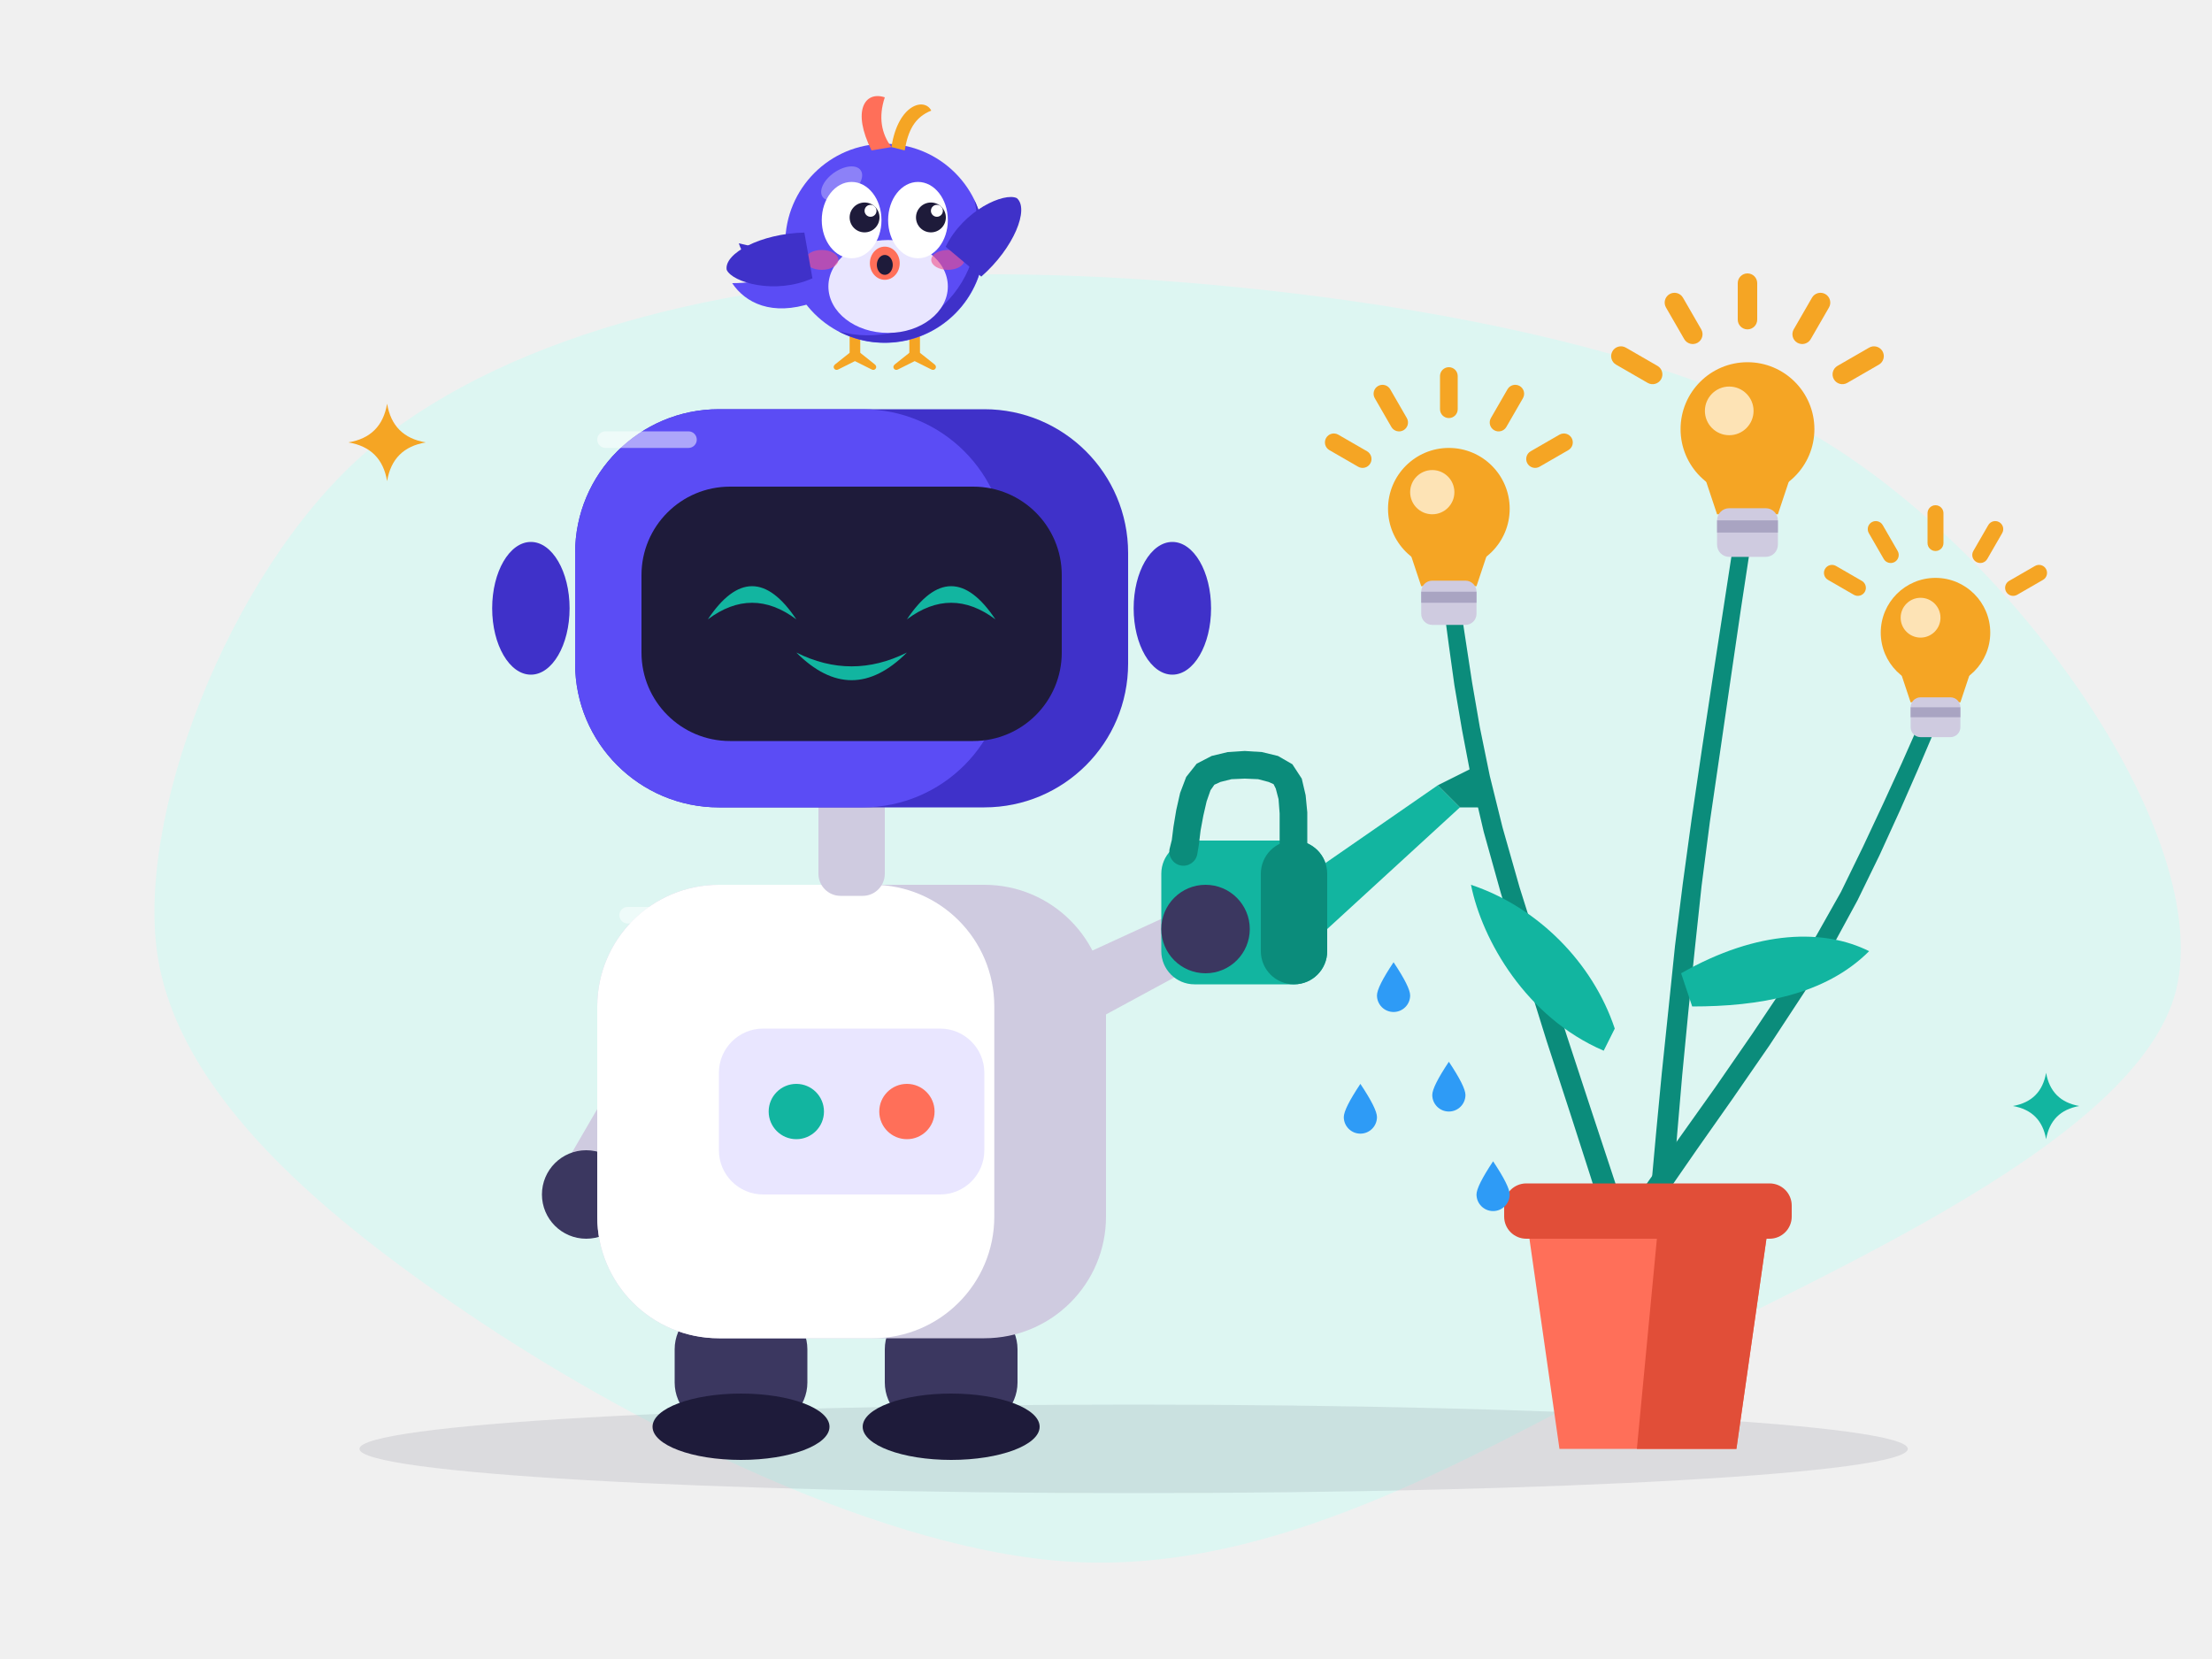
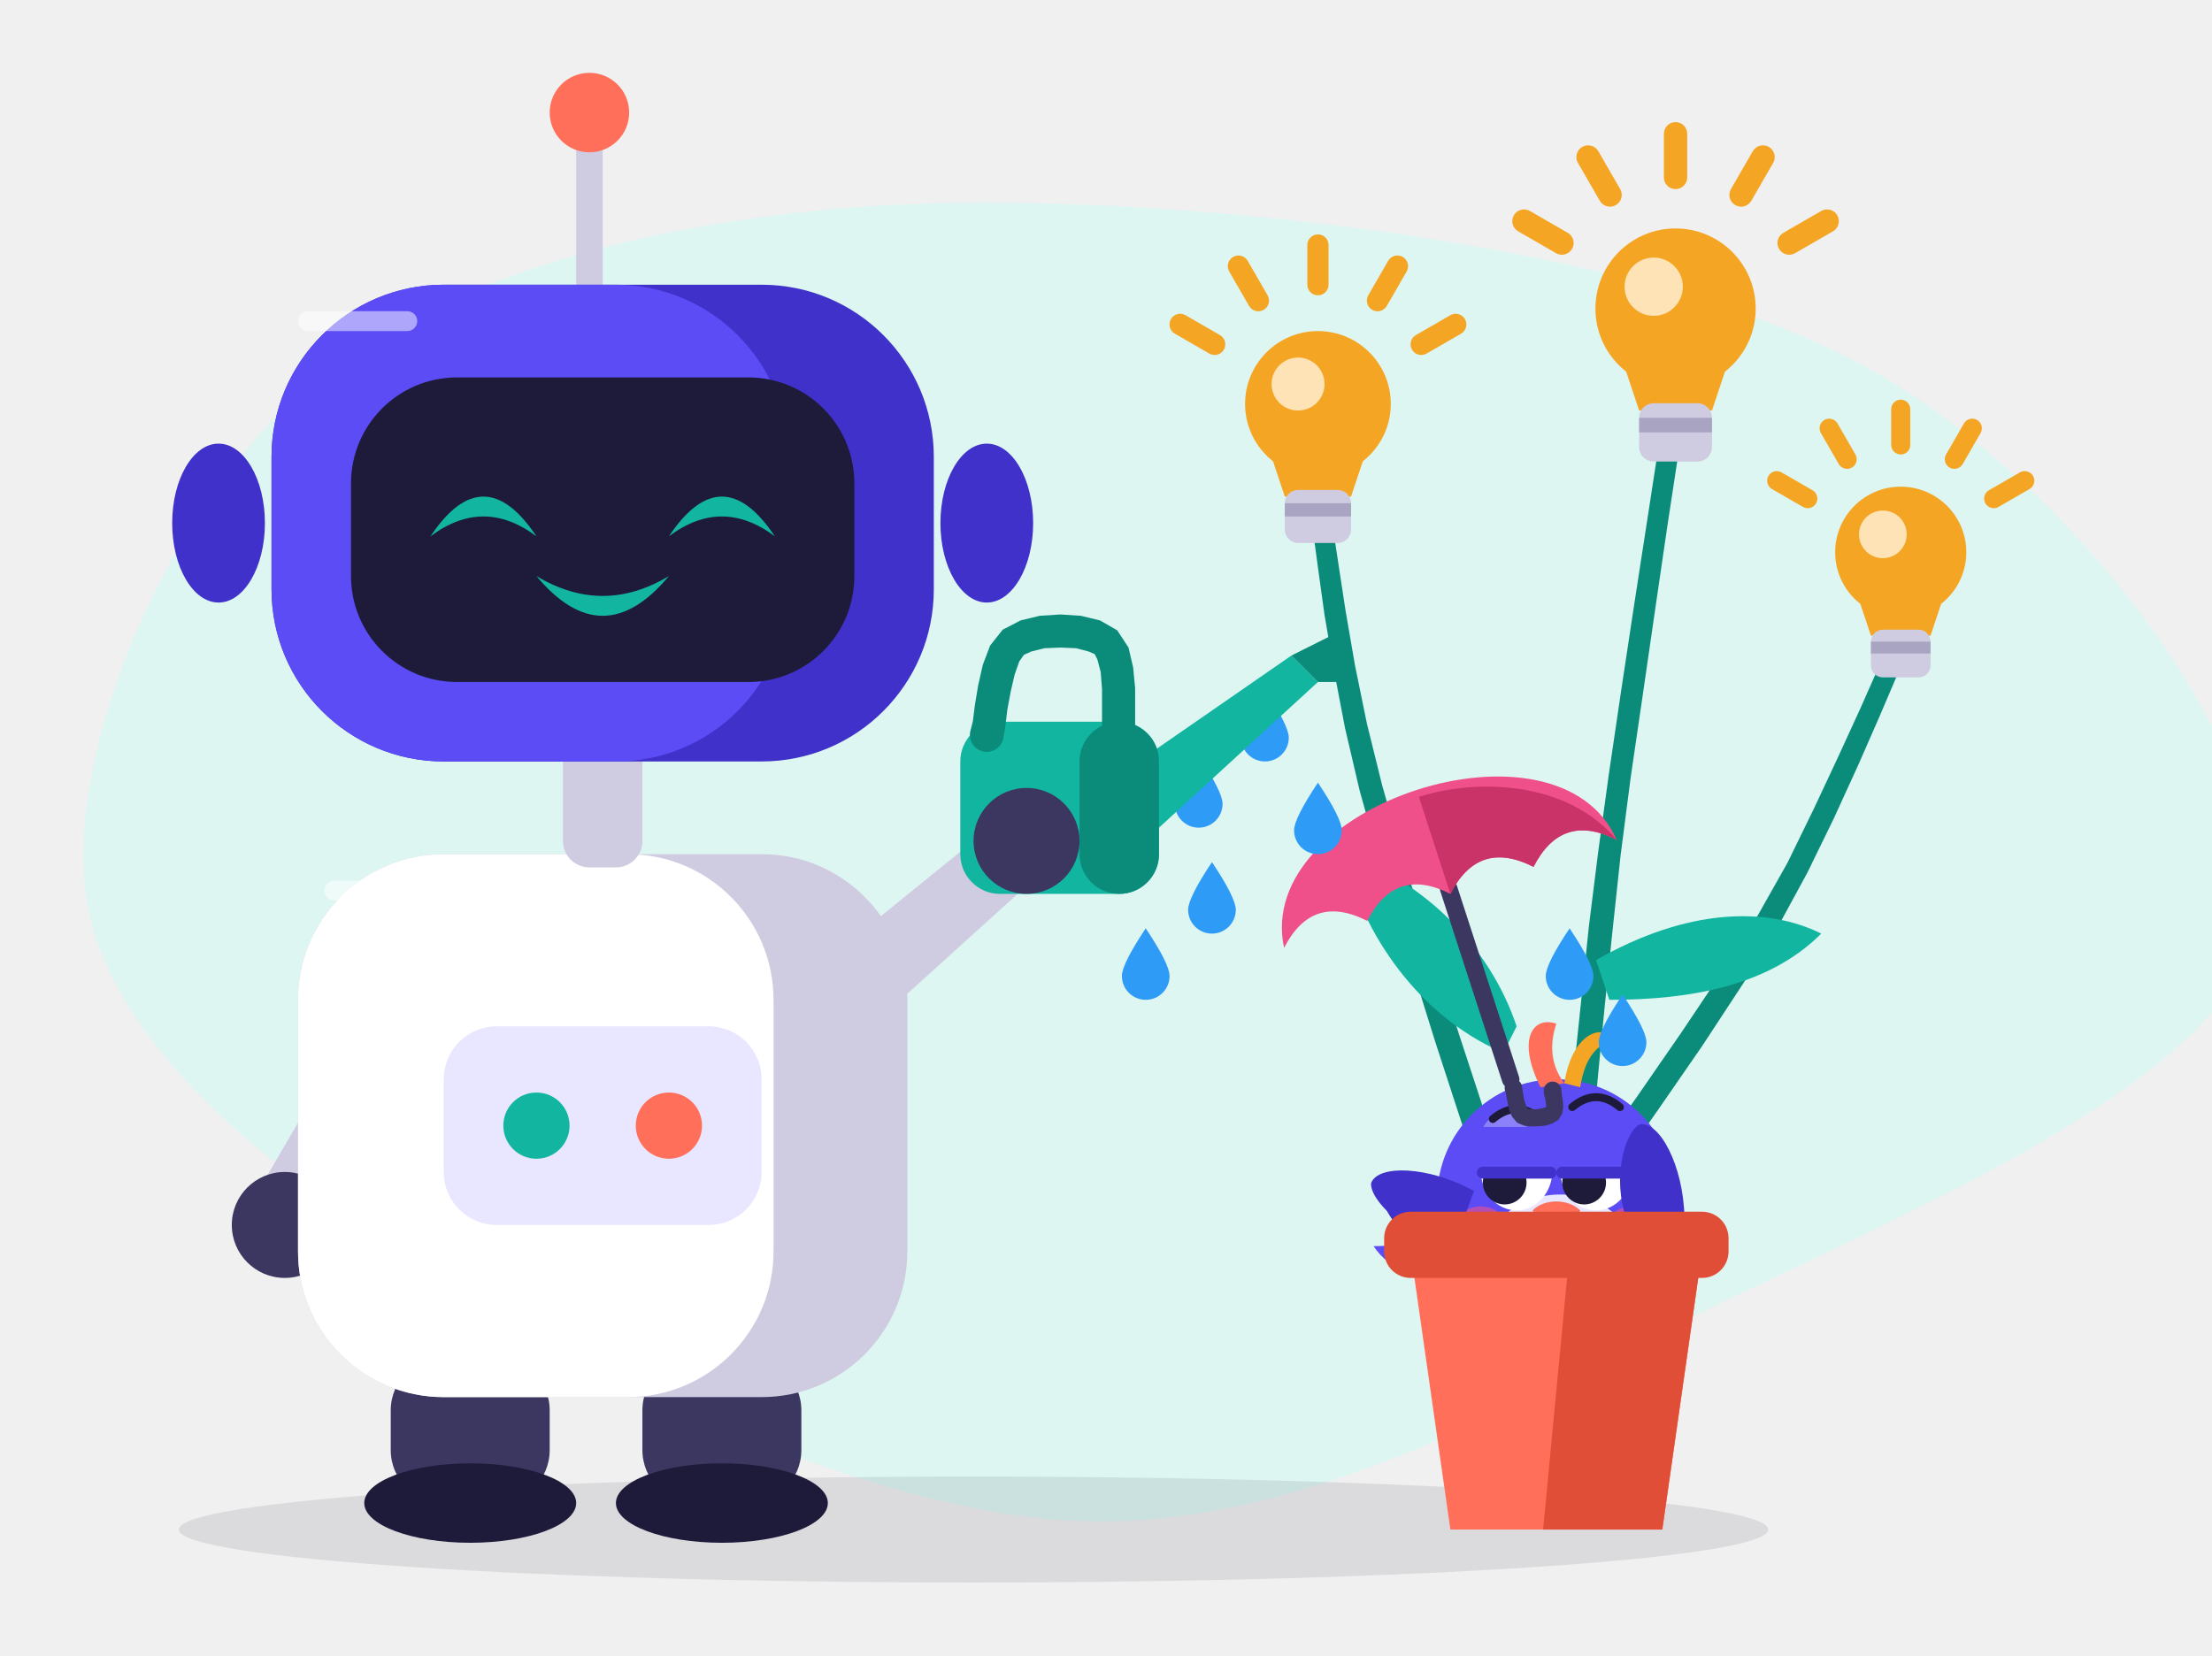
- <svg xmlns="http://www.w3.org/2000/svg" viewBox="0 0 400 300">
-   <path d="M393.8 177.7C388.5 205.8 329.7 230.1 296.6 247.5C263.5 265 230.2 283.9 195.3 282.5C160.4 281.1 115 257.7 87.1 239.2C59.3 220.7 31.5 197.9 28.3 171.4C25.1 144.9 43 100.5 67.9 80.3C92.8 60 134.4 49.8 177.8 49.6C221.3 49.4 292.6 57.7 328.6 79C364.6 100.4 399.2 149.7 393.8 177.7Z" fill="#DDF6F2" />
-   <ellipse cx="205" cy="262" rx="140" ry="8" fill="#1E1B3A" opacity="0.1" />
+ <svg xmlns="http://www.w3.org/2000/svg" viewBox="63 31 334 250">
+   <path d="M403.9 171.2C399.1 195.2 346.4 215.9 316.7 230.8C287 245.8 257.1 261.9 225.8 260.7C194.4 259.5 153.7 239.5 128.8 223.7C103.8 207.9 78.8 188.4 75.9 165.7C73.1 143.1 89.2 105.2 111.5 87.8C133.9 70.5 171.1 61.8 210.1 61.6C249.1 61.4 313.1 68.5 345.4 86.8C377.7 105 408.6 147.2 403.9 171.2Z" fill="#DDF6F2" />
+   <ellipse cx="210" cy="262" rx="120" ry="8" fill="#1E1B3A" opacity="0.1" />
  <path d="M293.9 219.4 291.3 211.5 287.6 200.3 283.3 187.2 278.9 173.5 274.8 160.5 271.7 149.6 269.4 140.3 267.6 131.5 266.2 123.4 265.1 116.2 264.2 110.3 263.5 105.8A1.5 1.5 0 0 0 260.5 106.2L260.5 106.2 261.2 110.7 262 116.7 263 123.9 264.4 132.1 266.1 141 268.3 150.4 271.4 161.5 275.4 174.5 279.7 188.3 284 201.5 287.6 212.7 290.1 220.6A2 2 0 0 0 293.9 219.4Z" fill="#0B8C7B" />
  <path d="M302 220.2 302.6 213.7 303.3 204.9 304.2 194.4 305.3 183 306.5 171.4 307.7 160.2 309.2 148.6 311.1 135.6 313 122.5 314.8 110.2 316.4 99.7 317.5 92.2A1.5 1.5 0 0 0 314.5 91.8L314.5 91.8 313.3 99.3 311.7 109.7 309.8 122 307.8 135.2 305.9 148.1 304.3 159.8 302.9 171 301.7 182.6 300.5 194.1 299.5 204.6 298.7 213.4 298 219.8A2 2 0 0 0 302 220.2Z" fill="#0B8C7B" />
  <path d="M297.6 221.1 301.5 215.6 306.9 207.8 313.3 198.7 320 189 326.3 179.4 331.5 170.9 335.9 162.8 339.9 154.6 343.6 146.5 346.8 139.2 349.4 133.1 351.4 128.6A1.5 1.5 0 0 0 348.6 127.4L348.6 127.4 346.6 131.9 343.9 138 340.6 145.2 336.9 153.1 332.9 161.3 328.5 169.1 323.2 177.5 316.9 186.9 310.2 196.6 303.8 205.6 298.3 213.3 294.4 218.9A2 2 0 0 0 297.6 221.1Z" fill="#0B8C7B" />
  <path d="M290 190C276 184 268 170 266 160C278 164 288 174 292 186Z" fill="#12B5A0" />
  <path d="M304 176C318 168 330 168 338 172C330 180 318 182 306 182Z" fill="#12B5A0" />
  <g transform="translate(262 96)">
    <path d="M-14.8 -14.4L-20 -17.4A1.6 1.6 0 0 0 -21.6 -14.6L-16.4 -11.6A1.6 1.6 0 0 0 -14.8 -14.4Z" fill="#F5A524" />
    <path d="M-7.6 -20.4L-10.6 -25.6A1.6 1.6 0 0 0 -13.4 -24L-10.4 -18.8A1.6 1.6 0 0 0 -7.6 -20.4Z" fill="#F5A524" />
    <path d="M1.6 -22L1.6 -28A1.6 1.6 0 0 0 -1.6 -28L-1.6 -22A1.6 1.6 0 0 0 1.6 -22Z" fill="#F5A524" />
    <path d="M10.4 -18.8L13.4 -24A1.6 1.6 0 0 0 10.6 -25.6L7.6 -20.4A1.6 1.6 0 0 0 10.4 -18.8Z" fill="#F5A524" />
    <path d="M16.4 -11.6L21.6 -14.6A1.6 1.6 0 0 0 20 -17.4L14.8 -14.4A1.6 1.6 0 0 0 16.4 -11.6Z" fill="#F5A524" />
    <circle cx="0" cy="-4" r="11" fill="#F5A524" />
    <path d="M-7 4L7 4L5 10L-5 10Z" fill="#F5A524" />
    <circle cx="-3" cy="-7" r="4" fill="#FFF2D9" opacity="0.8" />
    <rect x="-5" y="9" width="10" height="8" rx="2" fill="#CFCBE0" />
    <rect x="-5" y="11" width="10" height="2" fill="#A9A4C2" />
  </g>
  <g transform="translate(316 82) scale(1.1)">
    <path d="M-14.8 -14.4L-20 -17.4A1.6 1.6 0 0 0 -21.6 -14.6L-16.4 -11.6A1.6 1.6 0 0 0 -14.8 -14.4Z" fill="#F5A524" />
    <path d="M-7.6 -20.4L-10.6 -25.6A1.6 1.6 0 0 0 -13.4 -24L-10.4 -18.8A1.6 1.6 0 0 0 -7.6 -20.4Z" fill="#F5A524" />
    <path d="M1.6 -22L1.6 -28A1.6 1.6 0 0 0 -1.6 -28L-1.6 -22A1.6 1.6 0 0 0 1.6 -22Z" fill="#F5A524" />
    <path d="M10.4 -18.8L13.4 -24A1.6 1.6 0 0 0 10.6 -25.6L7.6 -20.4A1.6 1.6 0 0 0 10.4 -18.8Z" fill="#F5A524" />
    <path d="M16.4 -11.6L21.6 -14.6A1.6 1.6 0 0 0 20 -17.4L14.8 -14.4A1.6 1.6 0 0 0 16.4 -11.6Z" fill="#F5A524" />
    <circle cx="0" cy="-4" r="11" fill="#F5A524" />
    <path d="M-7 4L7 4L5 10L-5 10Z" fill="#F5A524" />
    <circle cx="-3" cy="-7" r="4" fill="#FFF2D9" opacity="0.8" />
    <rect x="-5" y="9" width="10" height="8" rx="2" fill="#CFCBE0" />
    <rect x="-5" y="11" width="10" height="2" fill="#A9A4C2" />
  </g>
  <g transform="translate(350 118) scale(0.9)">
    <path d="M-14.8 -14.4L-20 -17.4A1.6 1.6 0 0 0 -21.6 -14.6L-16.4 -11.6A1.6 1.6 0 0 0 -14.8 -14.4Z" fill="#F5A524" />
    <path d="M-7.6 -20.4L-10.6 -25.6A1.6 1.6 0 0 0 -13.4 -24L-10.4 -18.8A1.6 1.6 0 0 0 -7.6 -20.4Z" fill="#F5A524" />
    <path d="M1.6 -22L1.6 -28A1.6 1.6 0 0 0 -1.6 -28L-1.6 -22A1.6 1.6 0 0 0 1.6 -22Z" fill="#F5A524" />
    <path d="M10.4 -18.8L13.4 -24A1.6 1.6 0 0 0 10.6 -25.6L7.6 -20.4A1.6 1.6 0 0 0 10.4 -18.8Z" fill="#F5A524" />
    <path d="M16.4 -11.6L21.6 -14.6A1.6 1.6 0 0 0 20 -17.4L14.8 -14.4A1.6 1.6 0 0 0 16.4 -11.6Z" fill="#F5A524" />
    <circle cx="0" cy="-4" r="11" fill="#F5A524" />
    <path d="M-7 4L7 4L5 10L-5 10Z" fill="#F5A524" />
    <circle cx="-3" cy="-7" r="4" fill="#FFF2D9" opacity="0.8" />
    <rect x="-5" y="9" width="10" height="8" rx="2" fill="#CFCBE0" />
    <rect x="-5" y="11" width="10" height="2" fill="#A9A4C2" />
  </g>
+   <g transform="translate(298 212) scale(0.6)">
+     <path d="M-22 14C-36 14-42 6-44 0C-36 2-30 2-24 6Z" fill="#3F31C9" />
+     <path d="M-22 18C-34 22-42 18-46 12C-38 12-32 10-24 10Z" fill="#5B4CF5" />
+     <circle cx="0" cy="0" r="30" fill="#5B4CF5" />
+     <path d="M27 -13A30 30 0 0 1-14 26.5A33 33 0 0 0 27-13Z" fill="#3F31C9" />
+     <ellipse cx="1" cy="13" rx="18" ry="14" fill="#E9E6FF" />
+     <ellipse cx="-13" cy="-18" rx="7" ry="4" fill="#FFFFFF" opacity="0.3" transform="rotate(-35 -13 -18)" />
+     <path d="M-4-28C-10-40-6-46 0-44C-2-38-1-33 2-29Z" fill="#FF6F59" />
+     <path d="M2-29C4-42 12-44 14-40C9-38 7-34 6-28Z" fill="#F5A524" />
+     <ellipse cx="-10" cy="-7" rx="9" ry="10" fill="#FFFFFF" />
+     <circle cx="-13" cy="-4" r="5.5" fill="#1E1B3A" />
+     <path d="M-20 -18L0 -18L0 -6L-20 -6Z" fill="#5B4CF5" />
+     <rect x="-20" y="-8" width="20" height="3" rx="1.5" fill="#3F31C9" />
+     <ellipse cx="10" cy="-7" rx="9" ry="10" fill="#FFFFFF" />
+     <circle cx="7" cy="-4" r="5.5" fill="#1E1B3A" />
+     <path d="M0 -18L20 -18L20 -6L0 -6Z" fill="#5B4CF5" />
+     <rect x="0" y="-8" width="20" height="3" rx="1.5" fill="#3F31C9" />
+     <path d="M-16 -20Q-10 -25 -4 -20" fill="none" stroke="#1E1B3A" stroke-width="2" stroke-linecap="round" stroke-linejoin="round" />
+     <path d="M4 -23Q10 -28 16 -23" fill="none" stroke="#1E1B3A" stroke-width="2" stroke-linecap="round" stroke-linejoin="round" />
+     <ellipse cx="-19" cy="5" rx="5" ry="3" fill="#F0508A" opacity="0.6" />
+     <ellipse cx="19" cy="5" rx="5" ry="3" fill="#F0508A" opacity="0.6" />
+     <path d="M-6 3C-3 0 3 0 6 3L1 10C0.5 11-0.5 11-1 10Z" fill="#FF6F59" />
+     <path d="M0 6L6 3L1 10C0.5 11-0.5 11-1 10Z" fill="#E14E38" />
+     <g transform="translate(-25 4) rotate(200)">
+       <path d="M-2-7C10-10 22-4 23 0C23 5 11 9-2 7Z" fill="#3F31C9" />
+     </g>
+     <g transform="translate(25 4) rotate(-100)">
+       <path d="M-2-7C10-10 22-4 23 0C23 5 11 9-2 7Z" fill="#3F31C9" />
+     </g>
+   </g>
+   <g transform="translate(282 166) rotate(-18) scale(1.1)">
+     <rect x="-1.2" y="-2" width="2.4" height="30" rx="1.2" fill="#3B3760" />
+     <path d="M-1.2 27.9 -1.2 28.3 -1.3 29 -1.4 29.8 -1.5 30.8 -1.4 31.7 -1 32.7 -0.2 33.4 0.7 33.8 1.7 34.1 2.6 34.3 3.5 34.3 4.5 34.1 5.3 33.4 5.7 32.6 5.9 31.8 6 31.1 6.1 30.6 6.2 30.2A1.2 1.2 0 0 0 3.8 29.8L3.8 29.8 3.7 30.2 3.7 30.8 3.6 31.3 3.5 31.8 3.4 32 3.5 31.9 3.4 31.9 2.9 31.9 2.2 31.8 1.6 31.6 1.1 31.4 1 31.3 0.9 31.2 0.9 30.7 0.9 30 1 29.3 1.1 28.6 1.2 28.1A1.2 1.2 0 0 0 -1.2 27.9Z" fill="#3B3760" />
+     <path d="M-24 0C-22-20 22-20 24 0C20-4 16-4 12 0C8-4 4-4 0 0C-4-4-8-4-12 0C-16-4-20-4-24 0Z" fill="#F0508A" />
+     <path d="M0-14C8-14 20-10 24 0C20-4 16-4 12 0C8-4 4-4 0 0Z" fill="#C93368" />
+   </g>
  <path d="M276 220L320 220L314 262L282 262Z" fill="#FF6F59" />
  <path d="M300 220L320 220L314 262L296 262Z" fill="#E14E38" />
  <rect x="272" y="214" width="52" height="10" rx="4" fill="#E14E38" />
-   <g transform="translate(252 178)">
+   <g transform="translate(244 150) scale(1.2)">
    <path d="M0-4C2-1 3 1 3 2A3 3 0 0 1-3 2C-3 1-2-1 0-4Z" fill="#2E9BF6" />
  </g>
-   <g transform="translate(262 196)">
+   <g transform="translate(254 140) scale(1.2)">
    <path d="M0-4C2-1 3 1 3 2A3 3 0 0 1-3 2C-3 1-2-1 0-4Z" fill="#2E9BF6" />
  </g>
-   <g transform="translate(246 200)">
+   <g transform="translate(262 154) scale(1.2)">
    <path d="M0-4C2-1 3 1 3 2A3 3 0 0 1-3 2C-3 1-2-1 0-4Z" fill="#2E9BF6" />
  </g>
-   <g transform="translate(270 214)">
+   <g transform="translate(246 166) scale(1.2)">
+     <path d="M0-4C2-1 3 1 3 2A3 3 0 0 1-3 2C-3 1-2-1 0-4Z" fill="#2E9BF6" />
+   </g>
+   <g transform="translate(300 176) scale(1.2)">
+     <path d="M0-4C2-1 3 1 3 2A3 3 0 0 1-3 2C-3 1-2-1 0-4Z" fill="#2E9BF6" />
+   </g>
+   <g transform="translate(308 186) scale(1.2)">
+     <path d="M0-4C2-1 3 1 3 2A3 3 0 0 1-3 2C-3 1-2-1 0-4Z" fill="#2E9BF6" />
+   </g>
+   <g transform="translate(236 176) scale(1.2)">
    <path d="M0-4C2-1 3 1 3 2A3 3 0 0 1-3 2C-3 1-2-1 0-4Z" fill="#2E9BF6" />
  </g>
  <rect x="122" y="236" width="24" height="22" rx="8" fill="#3B3760" />
  <rect x="160" y="236" width="24" height="22" rx="8" fill="#3B3760" />
  <ellipse cx="134" cy="258" rx="16" ry="6" fill="#1E1B3A" />
  <ellipse cx="172" cy="258" rx="16" ry="6" fill="#1E1B3A" />
  <path d="M122.9 174.9L101.7 211.4A5 5 0 0 0 110.3 216.6L133.1 181.1A6 6 0 0 0 122.9 174.9Z" fill="#CFCBE0" />
  <circle cx="106" cy="216" r="8" fill="#3B3760" />
  <rect x="108" y="160" width="92" height="82" rx="22" fill="#CFCBE0" />
  <rect x="108" y="160" width="71.8" height="82" rx="22" fill="#FFFFFF" />
  <rect x="112" y="164" width="16.6" height="3" rx="1.5" fill="#FFFFFF" opacity="0.5" />
  <rect x="130" y="186" width="48" height="30" rx="8" fill="#E9E6FF" />
  <circle cx="144" cy="201" r="5" fill="#12B5A0" />
  <circle cx="164" cy="201" r="5" fill="#FF6F59" />
  <rect x="148" y="140" width="12" height="22" rx="4" fill="#CFCBE0" />
+   <rect x="150" y="50" width="4" height="26" rx="2" fill="#CFCBE0" />
+   <circle cx="152" cy="48" r="6" fill="#FF6F59" />
  <rect x="104" y="74" width="100" height="72" rx="26" fill="#3F31C9" />
  <rect x="104" y="74" width="78" height="72" rx="26" fill="#5B4CF5" />
  <rect x="108" y="78" width="18" height="3" rx="1.5" fill="#FFFFFF" opacity="0.5" />
  <rect x="116" y="88" width="76" height="46" rx="16" fill="#1E1B3A" />
  <path d="M128 112Q136 100 144 112Q136 106 128 112Z" fill="#12B5A0" />
  <path d="M164 112Q172 100 180 112Q172 106 164 112Z" fill="#12B5A0" />
-   <path d="M144 118Q154 128 164 118Q154 123 144 118Z" fill="#12B5A0" />
+   <path d="M144 118Q154 130 164 118Q154 124 144 118Z" fill="#12B5A0" />
  <ellipse cx="96" cy="110" rx="7" ry="12" fill="#3F31C9" />
  <ellipse cx="212" cy="110" rx="7" ry="12" fill="#3F31C9" />
-   <path d="M192.7 187.4L220.2 172.5A5 5 0 0 0 215.8 163.5L187.3 176.6A6 6 0 0 0 192.7 187.4Z" fill="#CFCBE0" />
-   <g transform="translate(224 166)">
+   <path d="M193.9 186.6L221.3 161.8A5 5 0 0 0 214.7 154.2L186.1 177.4A6 6 0 0 0 193.9 186.6Z" fill="#CFCBE0" />
+   <g transform="translate(222 154)">
    <path d="M10-6L36-24 40-20 16 2Z" fill="#12B5A0" />
    <path d="M36-24L44-28 46-20 40-20Z" fill="#0B8C7B" />
    <rect x="-14" y="-14" width="30" height="26" rx="6" fill="#12B5A0" />
    <rect x="4" y="-14" width="12" height="26" rx="6" fill="#0B8C7B" />
  </g>
-   <path d="M216.5 154.5 216.8 152.7 217.1 150.2 217.6 147.5 218.2 144.9 218.9 142.9 219.6 141.9 220.7 141.4 222.7 140.9 225.1 140.8 227.5 140.9 229.4 141.4 230.3 141.8 230.7 142.6 231.2 144.5 231.4 147.1 231.4 149.9 231.4 152.4 231.5 154.1A2.5 2.5 0 0 0 236.5 153.9L236.5 153.9 236.4 152.3 236.4 149.8 236.4 146.9 236.1 143.8 235.4 140.8 233.7 138.2 231.1 136.7 228.2 136 225.1 135.8 222 136 219.1 136.7 216.4 138.1 214.5 140.5 213.4 143.4 212.7 146.5 212.2 149.5 211.9 151.9 211.5 153.5A2.5 2.5 0 0 0 216.5 154.5Z" fill="#0B8C7B" />
-   <circle cx="218" cy="168" r="8" fill="#3B3760" />
-   <g transform="translate(160 44) scale(0.6)">
-     <path d="M-22 14C-36 14-42 6-44 0C-36 2-30 2-24 6Z" fill="#3F31C9" />
-     <path d="M-22 18C-34 22-42 18-46 12C-38 12-32 10-24 10Z" fill="#5B4CF5" />
-     <g transform="translate(-9 25)">
-       <rect x="-1.6" y="0" width="3.2" height="10" rx="1.6" fill="#F5A524" />
-       <path d="M-1.6 8L-6 11.5C-7 12.3-6 13.6-5 13L0 10.5 5 13C6 13.6 7 12.3 6 11.5L1.6 8Z" fill="#F5A524" />
-     </g>
-     <g transform="translate(9 25)">
-       <rect x="-1.6" y="0" width="3.2" height="10" rx="1.6" fill="#F5A524" />
-       <path d="M-1.6 8L-6 11.5C-7 12.3-6 13.6-5 13L0 10.5 5 13C6 13.6 7 12.3 6 11.5L1.6 8Z" fill="#F5A524" />
-     </g>
-     <circle cx="0" cy="0" r="30" fill="#5B4CF5" />
-     <path d="M27 -13A30 30 0 0 1-14 26.5A33 33 0 0 0 27-13Z" fill="#3F31C9" />
-     <ellipse cx="1" cy="13" rx="18" ry="14" fill="#E9E6FF" />
-     <ellipse cx="-13" cy="-18" rx="7" ry="4" fill="#FFFFFF" opacity="0.3" transform="rotate(-35 -13 -18)" />
-     <path d="M-4-28C-10-40-6-46 0-44C-2-38-1-33 2-29Z" fill="#FF6F59" />
-     <path d="M2-29C4-42 12-44 14-40C9-38 7-34 6-28Z" fill="#F5A524" />
-     <ellipse cx="-10" cy="-7" rx="9" ry="11.5" fill="#FFFFFF" />
-     <circle cx="-6.1" cy="-7.8" r="4.5" fill="#1E1B3A" />
-     <circle cx="-4.3" cy="-9.8" r="1.8" fill="#FFFFFF" />
-     <ellipse cx="10" cy="-7" rx="9" ry="11.5" fill="#FFFFFF" />
-     <circle cx="13.9" cy="-7.8" r="4.5" fill="#1E1B3A" />
-     <circle cx="15.7" cy="-9.8" r="1.8" fill="#FFFFFF" />
-     <ellipse cx="-19" cy="5" rx="5" ry="3" fill="#F0508A" opacity="0.6" />
-     <ellipse cx="19" cy="5" rx="5" ry="3" fill="#F0508A" opacity="0.6" />
-     <ellipse cx="0" cy="6" rx="4.5" ry="5" fill="#FF6F59" />
-     <ellipse cx="0" cy="6.5" rx="2.4" ry="3" fill="#1E1B3A" />
-     <g transform="translate(-25 4) rotate(170)">
-       <path d="M-2-7C10-10 22-4 23 0C23 5 11 9-2 7Z" fill="#3F31C9" />
-     </g>
-     <g transform="translate(25 4) rotate(-50)">
-       <path d="M-2-7C10-10 22-4 23 0C23 5 11 9-2 7Z" fill="#3F31C9" />
-     </g>
-   </g>
-   <path d="M70 73Q71 79 77 80Q71 81 70 87Q69 81 63 80Q69 79 70 73Z" fill="#F5A524" />
-   <path d="M370 194Q370.9 199.1 376 200Q370.9 200.9 370 206Q369.1 200.9 364 200Q369.1 199.1 370 194Z" fill="#12B5A0" />
+   <path d="M214.5 142.5 214.8 140.7 215.1 138.2 215.6 135.5 216.2 132.9 216.9 130.9 217.6 129.9 218.7 129.4 220.7 128.9 223.1 128.8 225.5 128.9 227.4 129.4 228.3 129.8 228.7 130.6 229.2 132.5 229.4 135.1 229.4 137.9 229.4 140.4 229.5 142.1A2.5 2.5 0 0 0 234.5 141.9L234.5 141.9 234.4 140.3 234.4 137.8 234.4 134.9 234.1 131.8 233.4 128.8 231.7 126.2 229.1 124.7 226.2 124 223.1 123.8 220 124 217.1 124.7 214.4 126.1 212.5 128.5 211.4 131.4 210.7 134.5 210.2 137.5 209.9 139.9 209.5 141.5A2.5 2.5 0 0 0 214.5 142.5Z" fill="#0B8C7B" />
+   <circle cx="218" cy="158" r="8" fill="#3B3760" />
</svg>
